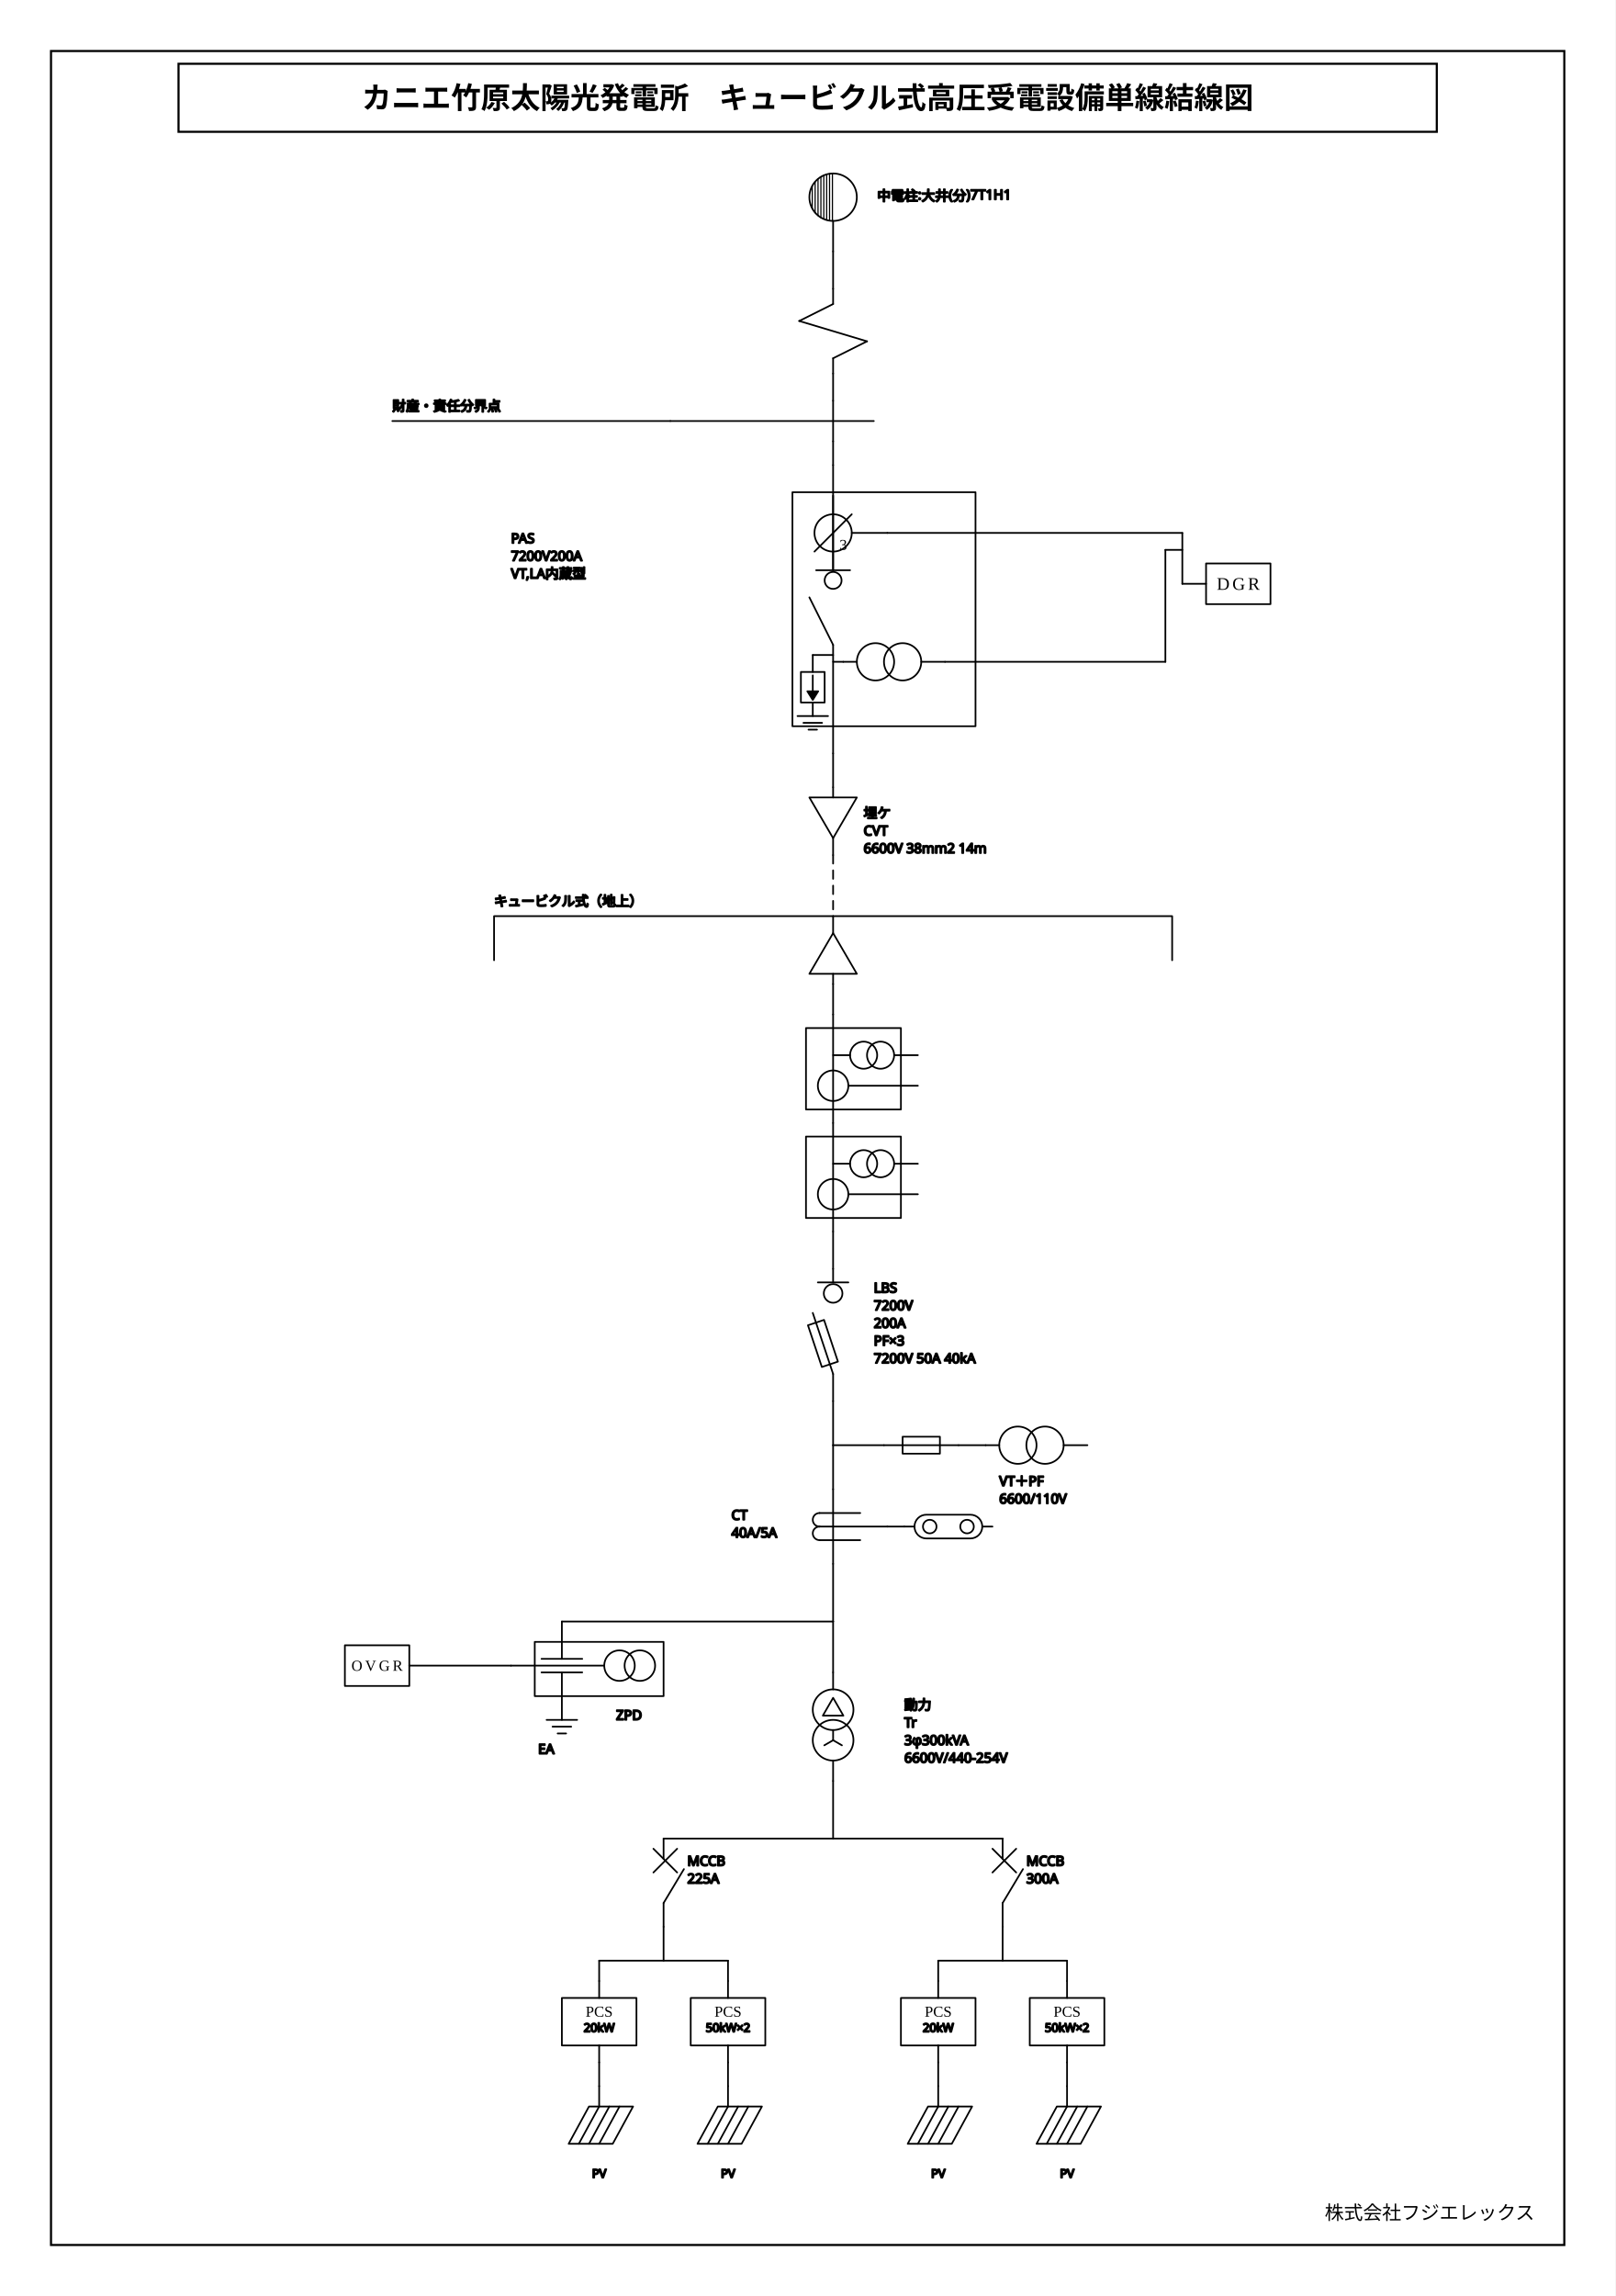
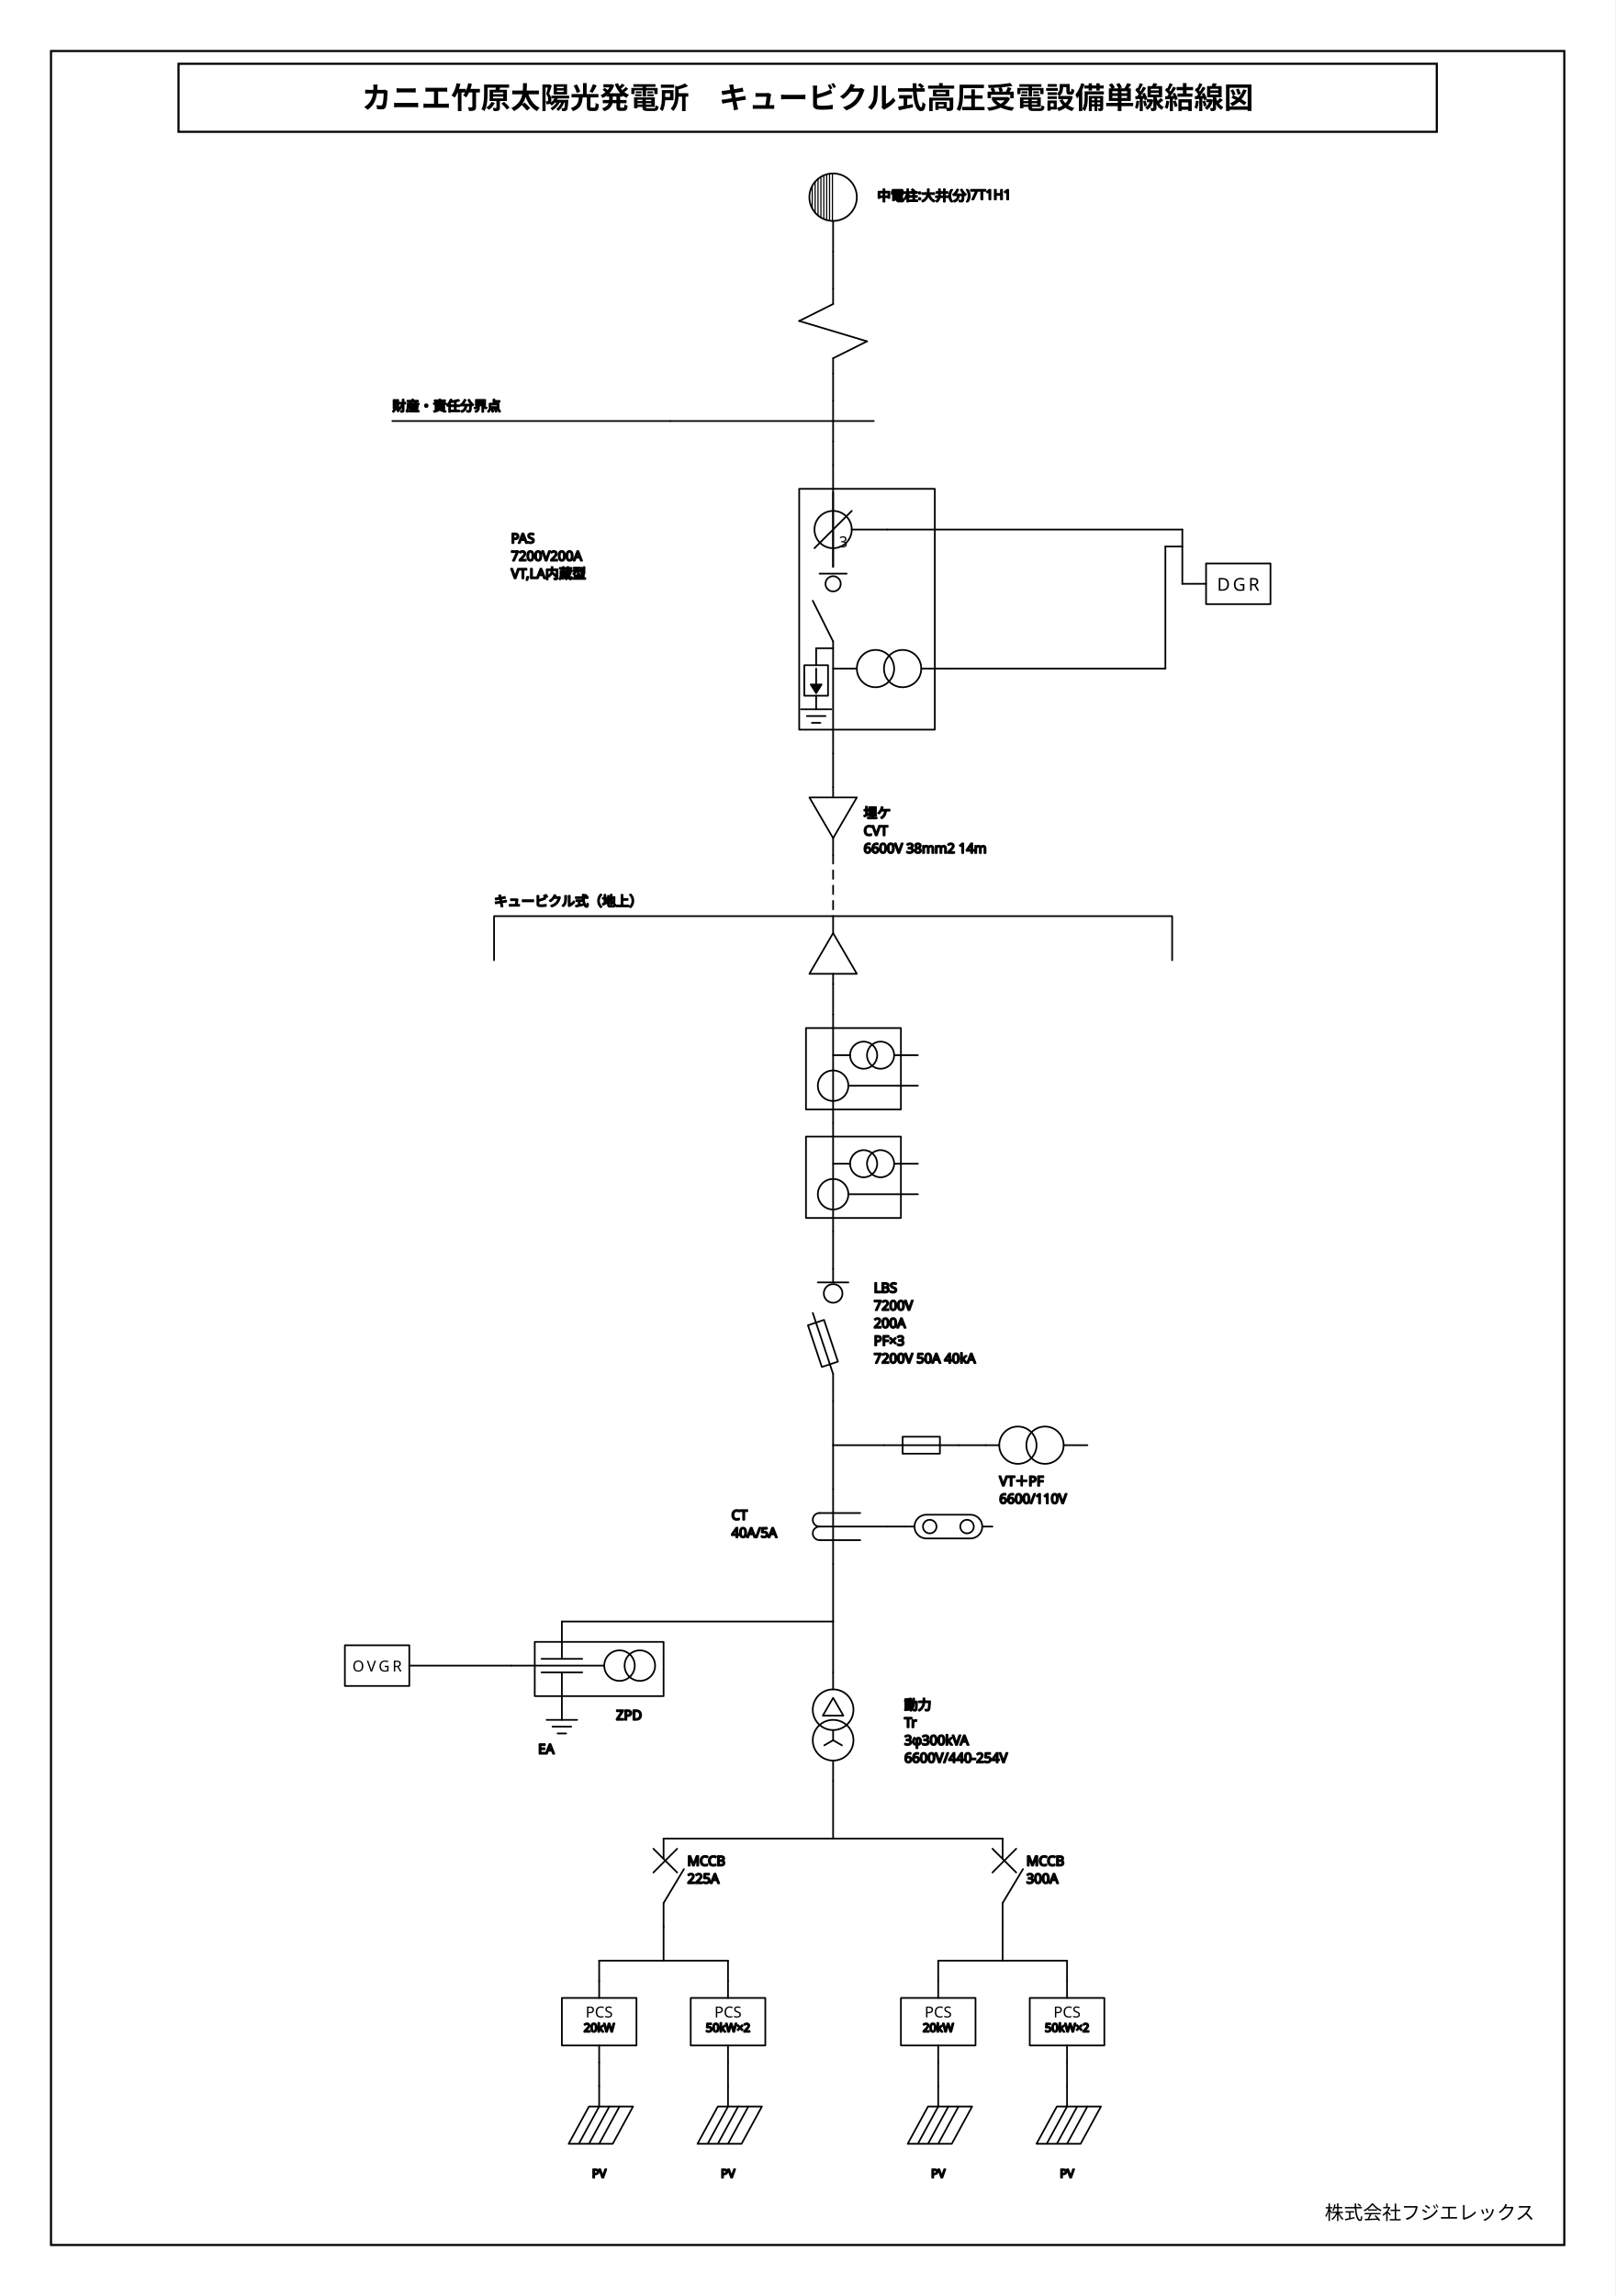
<svg xmlns="http://www.w3.org/2000/svg" viewBox="0 0 760 1080" width="760" height="1080">
  <rect x="0" y="0" width="760" height="1080" fill="#fff" />
  <rect x="24" y="24" width="712" height="1032" fill="none" stroke="#000" stroke-width="1" />
  <rect x="84" y="30" width="592" height="32" fill="none" stroke="#000" stroke-width="1" />
-   <text x="380" y="51" font-size="14" font-weight="700" text-anchor="middle" font-family="IPAGothic, 'IPAゴシック', 'Noto Sans JP', 'Hiragino Kaku Gothic ProN', sans-serif" fill="#000">カニエ竹原太陽光発電所　キュービクル式高圧受電設備単線結線図</text>
-   <text x="722" y="1044" font-size="9" text-anchor="end" font-family="IPAGothic, 'IPAゴシック', 'Noto Sans JP', 'Hiragino Kaku Gothic ProN', sans-serif" fill="#000">株式会社フジエレックス</text>
+   <text x="380" y="51" font-size="14" font-weight="700" text-anchor="middle" font-family="IPAGothic, 'IPAゴシック', 'Noto Sans JP', 'Hiragino Kaku Gothic ProN', 'Yu Gothic', sans-serif" fill="#000">カニエ竹原太陽光発電所　キュービクル式高圧受電設備単線結線図</text>
+   <text x="722" y="1044" font-size="9" text-anchor="end" font-family="IPAGothic, 'IPAゴシック', 'Noto Sans JP', 'Hiragino Kaku Gothic ProN', 'Yu Gothic', sans-serif" fill="#000">株式会社フジエレックス</text>
  <g transform="translate(120.79 65.64) scale(0.7976)">
    <g stroke="#000" fill="none" stroke-linecap="round" stroke-linejoin="round">
      <g transform="translate(324 18)">
        <circle cx="16" cy="16" r="14" fill="none" stroke-width="1" />
        <line x1="3.7" y1="9.313" x2="3.7" y2="22.687" stroke-width="0.7" />
        <line x1="5.4" y1="6.855" x2="5.4" y2="25.145" stroke-width="0.7" />
        <line x1="7.1" y1="5.193" x2="7.1" y2="26.807" stroke-width="0.7" />
        <line x1="8.8" y1="3.993" x2="8.8" y2="28.007" stroke-width="0.7" />
        <line x1="10.5" y1="3.126" x2="10.5" y2="28.874" stroke-width="0.7" />
        <line x1="12.2" y1="2.526" x2="12.2" y2="29.474" stroke-width="0.7" />
        <line x1="13.9" y1="2.158" x2="13.9" y2="29.842" stroke-width="0.7" />
        <line x1="15.6" y1="2.006" x2="15.6" y2="29.994" stroke-width="0.7" />
        <line x1="16" y1="30" x2="16" y2="48" stroke-width="1" />
      </g>
-       <text x="366" y="36" font-size="8" text-anchor="start" font-family="IPAGothic, 'IPAゴシック', 'Noto Sans JP', 'Hiragino Kaku Gothic ProN', sans-serif" fill="#000">
+       <text x="366" y="36" font-size="8" text-anchor="start" font-family="IPAGothic, 'IPAゴシック', 'Noto Sans JP', 'Hiragino Kaku Gothic ProN', 'Yu Gothic', sans-serif" fill="#000">
        <tspan x="366" dy="0">中電柱:大井(分)7T1H1</tspan>
      </text>
      <line x1="340" y1="66" x2="340" y2="88" stroke="#000" stroke-width="1" />
      <g transform="translate(316 88)">
        <line x1="24" y1="0" x2="24" y2="9" stroke-width="1" />
        <line x1="24" y1="9" x2="4" y2="19" stroke-width="1" />
        <line x1="4" y1="19" x2="44" y2="31" stroke-width="1" />
        <line x1="44" y1="31" x2="24" y2="41" stroke-width="1" />
        <line x1="24" y1="41" x2="24" y2="50" stroke-width="1" />
      </g>
      <line x1="340" y1="138" x2="340" y2="154" stroke="#000" stroke-width="1" />
      <g transform="translate(244 154)">
        <line x1="96" y1="0" x2="96" y2="24" stroke-width="1" />
        <line x1="0" y1="12" x2="120" y2="12" stroke-width="1" />
      </g>
      <line x1="80" y1="166" x2="244" y2="166" stroke="#000" stroke-width="1" />
-       <text x="80" y="160" font-size="8" text-anchor="start" font-family="IPAGothic, 'IPAゴシック', 'Noto Sans JP', 'Hiragino Kaku Gothic ProN', sans-serif" fill="#000">
+       <text x="80" y="160" font-size="8" text-anchor="start" font-family="IPAGothic, 'IPAゴシック', 'Noto Sans JP', 'Hiragino Kaku Gothic ProN', 'Yu Gothic', sans-serif" fill="#000">
        <tspan x="80" dy="0">財産・責任分界点</tspan>
      </text>
      <line x1="340" y1="178" x2="340" y2="192" stroke="#000" stroke-width="1" />
-       <g transform="translate(306 192)">
-         <line x1="34" y1="0" x2="34" y2="62" stroke-width="1" />
-         <rect x="10" y="16" width="108" height="138" fill="none" stroke-width="1" />
-         <line x1="24" y1="62" x2="44" y2="62" stroke-width="1" />
-         <circle cx="34" cy="68" r="5" fill="none" stroke-width="1" />
-         <line x1="34" y1="106" x2="20" y2="78" stroke-width="1" />
-         <line x1="34" y1="106" x2="34" y2="170" stroke-width="1" />
-       </g>
-       <g transform="translate(320 210)">
+       <g transform="translate(312 192)">
+         <line x1="28" y1="0" x2="28" y2="60" stroke-width="1" />
+         <rect x="8" y="14" width="80" height="142" fill="none" stroke-width="1" />
+         <line x1="20" y1="64" x2="36" y2="64" stroke-width="1" />
+         <circle cx="28" cy="70" r="4.5" fill="none" stroke-width="1" />
+         <line x1="28" y1="104" x2="16" y2="80" stroke-width="1" />
+         <line x1="28" y1="104" x2="28" y2="170" stroke-width="1" />
+       </g>
+       <g transform="translate(320 208)">
        <line x1="20" y1="0" x2="20" y2="44" stroke-width="1" />
        <circle cx="20" cy="22" r="11" fill="none" stroke-width="1" />
        <line x1="9" y1="33" x2="31" y2="11" stroke-width="1" />
-         <text x="26" y="29" font-size="9" text-anchor="middle" dominant-baseline="central" fill="currentColor" stroke="none">3</text>
+         <text x="26" y="29" font-size="9" text-anchor="middle" dominant-baseline="central" font-family="IPAGothic, 'IPAゴシック', 'Noto Sans JP', 'Hiragino Kaku Gothic ProN', 'Yu Gothic', sans-serif" fill="currentColor" stroke="none">3</text>
        <line x1="31" y1="22" x2="52" y2="22" stroke-width="1" />
      </g>
-       <g transform="translate(346 293)">
+       <g transform="translate(346 297)">
        <line x1="0" y1="15" x2="8" y2="15" stroke-width="1" />
        <circle cx="19" cy="15" r="11" fill="none" stroke-width="1" />
        <circle cx="35" cy="15" r="11" fill="none" stroke-width="1" />
        <line x1="46" y1="15" x2="60" y2="15" stroke-width="1" />
      </g>
-       <g transform="translate(308 304)">
+       <g transform="translate(310 300)">
        <line x1="20" y1="0" x2="20" y2="10" stroke-width="1" />
        <rect x="13" y="10" width="14" height="18" fill="none" stroke-width="1" />
        <line x1="20" y1="12" x2="20" y2="23" stroke-width="1" />
        <polygon points="16.8,21.38 20,26.5 23.2,21.38" fill="currentColor" stroke-width="1" />
        <line x1="20" y1="28" x2="20" y2="36" stroke-width="1" />
        <line x1="11" y1="36" x2="29" y2="36" stroke-width="1" />
        <line x1="14.5" y1="40" x2="25.5" y2="40" stroke-width="1" />
        <line x1="17.5" y1="44" x2="22.5" y2="44" stroke-width="1" />
      </g>
-       <line x1="340" y1="308" x2="346" y2="308" stroke="#000" stroke-width="1" />
-       <line x1="340" y1="304" x2="328" y2="304" stroke="#000" stroke-width="1" />
-       <text x="150" y="238" font-size="8" text-anchor="start" font-family="IPAGothic, 'IPAゴシック', 'Noto Sans JP', 'Hiragino Kaku Gothic ProN', sans-serif" fill="#000">
+       <line x1="340" y1="312" x2="346" y2="312" stroke="#000" stroke-width="1" />
+       <line x1="340" y1="300" x2="330" y2="300" stroke="#000" stroke-width="1" />
+       <text x="150" y="238" font-size="8" text-anchor="start" font-family="IPAGothic, 'IPAゴシック', 'Noto Sans JP', 'Hiragino Kaku Gothic ProN', 'Yu Gothic', sans-serif" fill="#000">
        <tspan x="150" dy="0">PAS</tspan>
        <tspan x="150" dy="10.4">7200V200A</tspan>
        <tspan x="150" dy="10.4">VT,LA内蔵型</tspan>
      </text>
      <g transform="translate(560 250)">
        <rect x="0" y="0" width="38" height="24" fill="none" stroke-width="1" />
-         <text x="19" y="12" font-size="10.5" text-anchor="middle" dominant-baseline="central" letter-spacing="1.6" fill="currentColor" stroke="none">DGR</text>
-       </g>
-       <line x1="372" y1="232" x2="546" y2="232" stroke="#000" stroke-width="1" />
-       <line x1="546" y1="232" x2="546" y2="262" stroke="#000" stroke-width="1" />
+         <text x="19" y="12" font-size="10.5" text-anchor="middle" dominant-baseline="central" font-family="IPAGothic, 'IPAゴシック', 'Noto Sans JP', 'Hiragino Kaku Gothic ProN', 'Yu Gothic', sans-serif" letter-spacing="1.6" fill="currentColor" stroke="none">DGR</text>
+       </g>
+       <line x1="372" y1="230" x2="546" y2="230" stroke="#000" stroke-width="1" />
+       <line x1="546" y1="230" x2="546" y2="262" stroke="#000" stroke-width="1" />
      <line x1="546" y1="262" x2="560" y2="262" stroke="#000" stroke-width="1" />
-       <line x1="406" y1="308" x2="536" y2="308" stroke="#000" stroke-width="1" />
-       <line x1="536" y1="308" x2="536" y2="242" stroke="#000" stroke-width="1" />
-       <line x1="536" y1="242" x2="546" y2="242" stroke="#000" stroke-width="1" />
+       <line x1="406" y1="312" x2="536" y2="312" stroke="#000" stroke-width="1" />
+       <line x1="536" y1="312" x2="536" y2="240" stroke="#000" stroke-width="1" />
+       <line x1="536" y1="240" x2="546" y2="240" stroke="#000" stroke-width="1" />
      <line x1="340" y1="362" x2="340" y2="382" stroke="#000" stroke-width="1" />
      <g transform="translate(320 382)">
        <line x1="20" y1="0" x2="20" y2="6" stroke-width="1" />
        <polygon points="6,6 34,6 20,30" fill="none" stroke-width="1" />
        <line x1="20" y1="30" x2="20" y2="40" stroke-width="1" />
      </g>
-       <text x="358" y="400" font-size="8" text-anchor="start" font-family="IPAGothic, 'IPAゴシック', 'Noto Sans JP', 'Hiragino Kaku Gothic ProN', sans-serif" fill="#000">
+       <text x="358" y="400" font-size="8" text-anchor="start" font-family="IPAGothic, 'IPAゴシック', 'Noto Sans JP', 'Hiragino Kaku Gothic ProN', 'Yu Gothic', sans-serif" fill="#000">
        <tspan x="358" dy="0">埋ケ</tspan>
        <tspan x="358" dy="10.4">CVT</tspan>
        <tspan x="358" dy="10.4">6600V 38mm2 14m</tspan>
      </text>
      <line x1="340" y1="422" x2="340" y2="458" stroke="#000" stroke-width="1" stroke-dasharray="5 4" />
      <path d="M 140 458 L 540 458 M 140 458 L 140 484 M 540 458 L 540 484" stroke="#000" stroke-width="1" fill="none" />
-       <text x="140" y="452" font-size="8" text-anchor="start" font-family="IPAGothic, 'IPAゴシック', 'Noto Sans JP', 'Hiragino Kaku Gothic ProN', sans-serif" fill="#000">
+       <text x="140" y="452" font-size="8" text-anchor="start" font-family="IPAGothic, 'IPAゴシック', 'Noto Sans JP', 'Hiragino Kaku Gothic ProN', 'Yu Gothic', sans-serif" fill="#000">
        <tspan x="140" dy="0">キュービクル式（地上）</tspan>
      </text>
      <g transform="translate(320 458) rotate(180 20 20)">
        <line x1="20" y1="0" x2="20" y2="6" stroke-width="1" />
        <polygon points="6,6 34,6 20,30" fill="none" stroke-width="1" />
        <line x1="20" y1="30" x2="20" y2="40" stroke-width="1" />
      </g>
      <line x1="340" y1="498" x2="340" y2="516" stroke="#000" stroke-width="1" />
      <g transform="translate(318 516)">
        <line x1="22" y1="0" x2="22" y2="64" stroke-width="1" />
        <rect x="6" y="8" width="56" height="48" fill="none" stroke-width="1" />
        <line x1="22" y1="24" x2="32" y2="24" stroke-width="1" />
        <circle cx="40" cy="24" r="8" fill="none" stroke-width="1" />
        <circle cx="50" cy="24" r="8" fill="none" stroke-width="1" />
        <line x1="58" y1="24" x2="72" y2="24" stroke-width="1" />
        <circle cx="22" cy="42" r="9" fill="none" stroke-width="1" />
        <line x1="31" y1="42" x2="72" y2="42" stroke-width="1" />
      </g>
      <g transform="translate(318 580)">
        <line x1="22" y1="0" x2="22" y2="64" stroke-width="1" />
        <rect x="6" y="8" width="56" height="48" fill="none" stroke-width="1" />
        <line x1="22" y1="24" x2="32" y2="24" stroke-width="1" />
        <circle cx="40" cy="24" r="8" fill="none" stroke-width="1" />
        <circle cx="50" cy="24" r="8" fill="none" stroke-width="1" />
        <line x1="58" y1="24" x2="72" y2="24" stroke-width="1" />
        <circle cx="22" cy="42" r="9" fill="none" stroke-width="1" />
        <line x1="31" y1="42" x2="72" y2="42" stroke-width="1" />
      </g>
      <line x1="340" y1="644" x2="340" y2="666" stroke="#000" stroke-width="1" />
      <g transform="translate(316 666)">
        <line x1="24" y1="0" x2="24" y2="8" stroke-width="1" />
        <line x1="15" y1="8" x2="33" y2="8" stroke-width="1" />
        <circle cx="24" cy="14.5" r="5.5" fill="none" stroke-width="1" />
        <line x1="24" y1="62" x2="12" y2="26" stroke-width="1" />
        <polygon points="26.843,54.719 18.643,30.119 9.157,33.281 17.357,57.881" fill="none" stroke-width="1" />
        <line x1="24" y1="62" x2="24" y2="78" stroke-width="1" />
      </g>
-       <text x="364" y="680" font-size="8" text-anchor="start" font-family="IPAGothic, 'IPAゴシック', 'Noto Sans JP', 'Hiragino Kaku Gothic ProN', sans-serif" fill="#000">
+       <text x="364" y="680" font-size="8" text-anchor="start" font-family="IPAGothic, 'IPAゴシック', 'Noto Sans JP', 'Hiragino Kaku Gothic ProN', 'Yu Gothic', sans-serif" fill="#000">
        <tspan x="364" dy="0">LBS</tspan>
        <tspan x="364" dy="10.4">7200V</tspan>
        <tspan x="364" dy="10.4">200A</tspan>
        <tspan x="364" dy="10.4">PF×3</tspan>
        <tspan x="364" dy="10.4">7200V 50A 40kA</tspan>
      </text>
      <line x1="340" y1="744" x2="340" y2="770" stroke="#000" stroke-width="1" />
      <g transform="translate(372 748) rotate(-90 20 22)">
        <line x1="20" y1="0" x2="20" y2="44" stroke-width="1" />
        <rect x="15" y="11" width="10" height="22" fill="none" stroke-width="1" />
      </g>
      <g transform="translate(430 755)">
        <line x1="0" y1="15" x2="8" y2="15" stroke-width="1" />
        <circle cx="19" cy="15" r="11" fill="none" stroke-width="1" />
        <circle cx="35" cy="15" r="11" fill="none" stroke-width="1" />
        <line x1="46" y1="15" x2="60" y2="15" stroke-width="1" />
      </g>
      <line x1="340" y1="770" x2="370" y2="770" stroke="#000" stroke-width="1" />
      <line x1="414" y1="770" x2="430" y2="770" stroke="#000" stroke-width="1" />
-       <text x="438" y="794" font-size="8" text-anchor="start" font-family="IPAGothic, 'IPAゴシック', 'Noto Sans JP', 'Hiragino Kaku Gothic ProN', sans-serif" fill="#000">
+       <text x="438" y="794" font-size="8" text-anchor="start" font-family="IPAGothic, 'IPAゴシック', 'Noto Sans JP', 'Hiragino Kaku Gothic ProN', 'Yu Gothic', sans-serif" fill="#000">
        <tspan x="438" dy="0">VT＋PF</tspan>
        <tspan x="438" dy="10.4">6600/110V</tspan>
      </text>
      <line x1="340" y1="770" x2="340" y2="796" stroke="#000" stroke-width="1" />
      <g transform="translate(316 796)">
        <line x1="24" y1="0" x2="24" y2="44" stroke-width="1" />
        <line x1="16" y1="14" x2="40" y2="14" stroke-width="1" />
        <line x1="16" y1="30" x2="40" y2="30" stroke-width="1" />
        <line x1="16" y1="22" x2="56" y2="22" stroke-width="1" />
        <path d="M 16 14 A 4 4 0 0 0 16 22" fill="none" stroke-width="1" />
        <path d="M 16 22 A 4 4 0 0 0 16 30" fill="none" stroke-width="1" />
      </g>
-       <text x="280" y="814" font-size="8" text-anchor="start" font-family="IPAGothic, 'IPAゴシック', 'Noto Sans JP', 'Hiragino Kaku Gothic ProN', sans-serif" fill="#000">
+       <text x="280" y="814" font-size="8" text-anchor="start" font-family="IPAGothic, 'IPAゴシック', 'Noto Sans JP', 'Hiragino Kaku Gothic ProN', 'Yu Gothic', sans-serif" fill="#000">
        <tspan x="280" dy="0">CT</tspan>
        <tspan x="280" dy="10.4">40A/5A</tspan>
      </text>
      <g transform="translate(382 807)">
        <line x1="0" y1="11" x2="6" y2="11" stroke-width="1" />
        <rect x="6" y="4" width="40" height="14" rx="7" fill="none" stroke-width="1" />
        <circle cx="15" cy="11" r="4" fill="none" stroke-width="1" />
        <circle cx="37" cy="11" r="4" fill="none" stroke-width="1" />
        <line x1="46" y1="11" x2="52" y2="11" stroke-width="1" />
      </g>
      <line x1="372" y1="818" x2="382" y2="818" stroke="#000" stroke-width="1" />
      <line x1="340" y1="840" x2="340" y2="874" stroke="#000" stroke-width="1" />
      <g transform="translate(150 874)">
        <line x1="30" y1="0" x2="30" y2="22" stroke-width="1" />
        <rect x="14" y="12" width="76" height="32" fill="none" stroke-width="1" />
        <line x1="18" y1="22" x2="42" y2="22" stroke-width="1" />
        <line x1="18" y1="30" x2="42" y2="30" stroke-width="1" />
        <line x1="30" y1="30" x2="30" y2="58" stroke-width="1" />
        <line x1="21" y1="58" x2="39" y2="58" stroke-width="1" />
        <line x1="24.5" y1="62" x2="35.5" y2="62" stroke-width="1" />
        <line x1="27.5" y1="66" x2="32.5" y2="66" stroke-width="1" />
        <line x1="0" y1="26" x2="55" y2="26" stroke-width="1" />
        <circle cx="64" cy="26" r="9" fill="none" stroke-width="1" />
        <circle cx="76" cy="26" r="9" fill="none" stroke-width="1" />
      </g>
      <line x1="180" y1="874" x2="340" y2="874" stroke="#000" stroke-width="1" />
-       <text x="212" y="932" font-size="8" text-anchor="start" font-family="IPAGothic, 'IPAゴシック', 'Noto Sans JP', 'Hiragino Kaku Gothic ProN', sans-serif" fill="#000">
+       <text x="212" y="932" font-size="8" text-anchor="start" font-family="IPAGothic, 'IPAゴシック', 'Noto Sans JP', 'Hiragino Kaku Gothic ProN', 'Yu Gothic', sans-serif" fill="#000">
        <tspan x="212" dy="0">ZPD</tspan>
      </text>
-       <text x="166" y="952" font-size="8" text-anchor="start" font-family="IPAGothic, 'IPAゴシック', 'Noto Sans JP', 'Hiragino Kaku Gothic ProN', sans-serif" fill="#000">
+       <text x="166" y="952" font-size="8" text-anchor="start" font-family="IPAGothic, 'IPAゴシック', 'Noto Sans JP', 'Hiragino Kaku Gothic ProN', 'Yu Gothic', sans-serif" fill="#000">
        <tspan x="166" dy="0">EA</tspan>
      </text>
      <g transform="translate(52 888)">
        <rect x="0" y="0" width="38" height="24" fill="none" stroke-width="1" />
-         <text x="19" y="12" font-size="9" text-anchor="middle" dominant-baseline="central" letter-spacing="1.6" fill="currentColor" stroke="none">OVGR</text>
+         <text x="19" y="12" font-size="9" text-anchor="middle" dominant-baseline="central" font-family="IPAGothic, 'IPAゴシック', 'Noto Sans JP', 'Hiragino Kaku Gothic ProN', 'Yu Gothic', sans-serif" letter-spacing="1.6" fill="currentColor" stroke="none">OVGR</text>
      </g>
      <line x1="90" y1="900" x2="150" y2="900" stroke="#000" stroke-width="1" />
      <line x1="340" y1="874" x2="340" y2="904" stroke="#000" stroke-width="1" />
      <g transform="translate(316 904)">
        <line x1="24" y1="0" x2="24" y2="10" stroke-width="1" />
        <circle cx="24" cy="22" r="12" fill="none" stroke-width="1" />
        <circle cx="24" cy="40" r="12" fill="none" stroke-width="1" />
        <polygon points="24,15 30.062,25.5 17.938,25.5" fill="none" stroke-width="1" />
        <line x1="24" y1="40" x2="24" y2="34" stroke-width="1" />
        <line x1="24" y1="40" x2="29.196" y2="43" stroke-width="1" />
        <line x1="24" y1="40" x2="18.804" y2="43" stroke-width="1" />
        <line x1="24" y1="52" x2="24" y2="64" stroke-width="1" />
      </g>
-       <text x="382" y="926" font-size="8" text-anchor="start" font-family="IPAGothic, 'IPAゴシック', 'Noto Sans JP', 'Hiragino Kaku Gothic ProN', sans-serif" fill="#000">
+       <text x="382" y="926" font-size="8" text-anchor="start" font-family="IPAGothic, 'IPAゴシック', 'Noto Sans JP', 'Hiragino Kaku Gothic ProN', 'Yu Gothic', sans-serif" fill="#000">
        <tspan x="382" dy="0">動力</tspan>
        <tspan x="382" dy="10.4">Tr</tspan>
        <tspan x="382" dy="10.4">3φ300kVA</tspan>
        <tspan x="382" dy="10.4">6600V/440-254V</tspan>
      </text>
      <line x1="340" y1="968" x2="340" y2="1002" stroke="#000" stroke-width="1" />
      <line x1="240" y1="1002" x2="440" y2="1002" stroke="#000" stroke-width="1" />
      <g transform="translate(224 1002)">
        <line x1="16" y1="0" x2="16" y2="12" stroke-width="1" />
        <line x1="10" y1="6" x2="24" y2="20" stroke-width="1" />
        <line x1="24" y1="6" x2="10" y2="20" stroke-width="1" />
        <line x1="16" y1="38" x2="28" y2="18" stroke-width="1" />
        <line x1="16" y1="38" x2="16" y2="52" stroke-width="1" />
      </g>
-       <text x="254" y="1018" font-size="8" text-anchor="start" font-family="IPAGothic, 'IPAゴシック', 'Noto Sans JP', 'Hiragino Kaku Gothic ProN', sans-serif" fill="#000">
+       <text x="254" y="1018" font-size="8" text-anchor="start" font-family="IPAGothic, 'IPAゴシック', 'Noto Sans JP', 'Hiragino Kaku Gothic ProN', 'Yu Gothic', sans-serif" fill="#000">
        <tspan x="254" dy="0">MCCB</tspan>
        <tspan x="254" dy="10.4">225A</tspan>
      </text>
      <line x1="240" y1="1054" x2="240" y2="1074" stroke="#000" stroke-width="1" />
      <line x1="202" y1="1074" x2="278" y2="1074" stroke="#000" stroke-width="1" />
      <line x1="202" y1="1074" x2="202" y2="1086" stroke="#000" stroke-width="1" />
      <g transform="translate(174 1086)">
        <line x1="28" y1="0" x2="28" y2="10" stroke-width="1" />
        <rect x="6" y="10" width="44" height="28" fill="none" stroke-width="1" />
-         <text x="28" y="18" font-size="9" text-anchor="middle" dominant-baseline="central" fill="currentColor" stroke="none">PCS</text>
+         <text x="28" y="18" font-size="9" text-anchor="middle" dominant-baseline="central" font-family="IPAGothic, 'IPAゴシック', 'Noto Sans JP', 'Hiragino Kaku Gothic ProN', 'Yu Gothic', sans-serif" fill="currentColor" stroke="none">PCS</text>
        <line x1="28" y1="38" x2="28" y2="48" stroke-width="1" />
      </g>
-       <text x="202" y="1116" font-size="7" text-anchor="middle" font-family="IPAGothic, 'IPAゴシック', 'Noto Sans JP', 'Hiragino Kaku Gothic ProN', sans-serif" fill="#000">
+       <text x="202" y="1116" font-size="7" text-anchor="middle" font-family="IPAGothic, 'IPAゴシック', 'Noto Sans JP', 'Hiragino Kaku Gothic ProN', 'Yu Gothic', sans-serif" fill="#000">
        <tspan x="202" dy="0">20kW</tspan>
      </text>
      <line x1="202" y1="1134" x2="202" y2="1148" stroke="#000" stroke-width="1" />
      <g transform="translate(174 1148)">
        <line x1="28" y1="0" x2="28" y2="12" stroke-width="1" />
        <polygon points="10,34 22,12 48,12 36,34" fill="none" stroke-width="1" />
        <line x1="16" y1="34" x2="28" y2="12" stroke-width="1" />
        <line x1="22" y1="34" x2="34" y2="12" stroke-width="1" />
        <line x1="28" y1="34" x2="40" y2="12" stroke-width="1" />
      </g>
-       <text x="202" y="1202" font-size="7" text-anchor="middle" font-family="IPAGothic, 'IPAゴシック', 'Noto Sans JP', 'Hiragino Kaku Gothic ProN', sans-serif" fill="#000">
+       <text x="202" y="1202" font-size="7" text-anchor="middle" font-family="IPAGothic, 'IPAゴシック', 'Noto Sans JP', 'Hiragino Kaku Gothic ProN', 'Yu Gothic', sans-serif" fill="#000">
        <tspan x="202" dy="0">PV</tspan>
      </text>
      <line x1="278" y1="1074" x2="278" y2="1086" stroke="#000" stroke-width="1" />
      <g transform="translate(250 1086)">
        <line x1="28" y1="0" x2="28" y2="10" stroke-width="1" />
        <rect x="6" y="10" width="44" height="28" fill="none" stroke-width="1" />
-         <text x="28" y="18" font-size="9" text-anchor="middle" dominant-baseline="central" fill="currentColor" stroke="none">PCS</text>
+         <text x="28" y="18" font-size="9" text-anchor="middle" dominant-baseline="central" font-family="IPAGothic, 'IPAゴシック', 'Noto Sans JP', 'Hiragino Kaku Gothic ProN', 'Yu Gothic', sans-serif" fill="currentColor" stroke="none">PCS</text>
        <line x1="28" y1="38" x2="28" y2="48" stroke-width="1" />
      </g>
-       <text x="278" y="1116" font-size="7" text-anchor="middle" font-family="IPAGothic, 'IPAゴシック', 'Noto Sans JP', 'Hiragino Kaku Gothic ProN', sans-serif" fill="#000">
+       <text x="278" y="1116" font-size="7" text-anchor="middle" font-family="IPAGothic, 'IPAゴシック', 'Noto Sans JP', 'Hiragino Kaku Gothic ProN', 'Yu Gothic', sans-serif" fill="#000">
        <tspan x="278" dy="0">50kW×2</tspan>
      </text>
      <line x1="278" y1="1134" x2="278" y2="1148" stroke="#000" stroke-width="1" />
      <g transform="translate(250 1148)">
        <line x1="28" y1="0" x2="28" y2="12" stroke-width="1" />
        <polygon points="10,34 22,12 48,12 36,34" fill="none" stroke-width="1" />
        <line x1="16" y1="34" x2="28" y2="12" stroke-width="1" />
        <line x1="22" y1="34" x2="34" y2="12" stroke-width="1" />
        <line x1="28" y1="34" x2="40" y2="12" stroke-width="1" />
      </g>
-       <text x="278" y="1202" font-size="7" text-anchor="middle" font-family="IPAGothic, 'IPAゴシック', 'Noto Sans JP', 'Hiragino Kaku Gothic ProN', sans-serif" fill="#000">
+       <text x="278" y="1202" font-size="7" text-anchor="middle" font-family="IPAGothic, 'IPAゴシック', 'Noto Sans JP', 'Hiragino Kaku Gothic ProN', 'Yu Gothic', sans-serif" fill="#000">
        <tspan x="278" dy="0">PV</tspan>
      </text>
      <g transform="translate(424 1002)">
        <line x1="16" y1="0" x2="16" y2="12" stroke-width="1" />
        <line x1="10" y1="6" x2="24" y2="20" stroke-width="1" />
        <line x1="24" y1="6" x2="10" y2="20" stroke-width="1" />
        <line x1="16" y1="38" x2="28" y2="18" stroke-width="1" />
        <line x1="16" y1="38" x2="16" y2="52" stroke-width="1" />
      </g>
-       <text x="454" y="1018" font-size="8" text-anchor="start" font-family="IPAGothic, 'IPAゴシック', 'Noto Sans JP', 'Hiragino Kaku Gothic ProN', sans-serif" fill="#000">
+       <text x="454" y="1018" font-size="8" text-anchor="start" font-family="IPAGothic, 'IPAゴシック', 'Noto Sans JP', 'Hiragino Kaku Gothic ProN', 'Yu Gothic', sans-serif" fill="#000">
        <tspan x="454" dy="0">MCCB</tspan>
        <tspan x="454" dy="10.4">300A</tspan>
      </text>
      <line x1="440" y1="1054" x2="440" y2="1074" stroke="#000" stroke-width="1" />
      <line x1="402" y1="1074" x2="478" y2="1074" stroke="#000" stroke-width="1" />
      <line x1="402" y1="1074" x2="402" y2="1086" stroke="#000" stroke-width="1" />
      <g transform="translate(374 1086)">
        <line x1="28" y1="0" x2="28" y2="10" stroke-width="1" />
        <rect x="6" y="10" width="44" height="28" fill="none" stroke-width="1" />
-         <text x="28" y="18" font-size="9" text-anchor="middle" dominant-baseline="central" fill="currentColor" stroke="none">PCS</text>
+         <text x="28" y="18" font-size="9" text-anchor="middle" dominant-baseline="central" font-family="IPAGothic, 'IPAゴシック', 'Noto Sans JP', 'Hiragino Kaku Gothic ProN', 'Yu Gothic', sans-serif" fill="currentColor" stroke="none">PCS</text>
        <line x1="28" y1="38" x2="28" y2="48" stroke-width="1" />
      </g>
-       <text x="402" y="1116" font-size="7" text-anchor="middle" font-family="IPAGothic, 'IPAゴシック', 'Noto Sans JP', 'Hiragino Kaku Gothic ProN', sans-serif" fill="#000">
+       <text x="402" y="1116" font-size="7" text-anchor="middle" font-family="IPAGothic, 'IPAゴシック', 'Noto Sans JP', 'Hiragino Kaku Gothic ProN', 'Yu Gothic', sans-serif" fill="#000">
        <tspan x="402" dy="0">20kW</tspan>
      </text>
      <line x1="402" y1="1134" x2="402" y2="1148" stroke="#000" stroke-width="1" />
      <g transform="translate(374 1148)">
        <line x1="28" y1="0" x2="28" y2="12" stroke-width="1" />
        <polygon points="10,34 22,12 48,12 36,34" fill="none" stroke-width="1" />
        <line x1="16" y1="34" x2="28" y2="12" stroke-width="1" />
        <line x1="22" y1="34" x2="34" y2="12" stroke-width="1" />
        <line x1="28" y1="34" x2="40" y2="12" stroke-width="1" />
      </g>
-       <text x="402" y="1202" font-size="7" text-anchor="middle" font-family="IPAGothic, 'IPAゴシック', 'Noto Sans JP', 'Hiragino Kaku Gothic ProN', sans-serif" fill="#000">
+       <text x="402" y="1202" font-size="7" text-anchor="middle" font-family="IPAGothic, 'IPAゴシック', 'Noto Sans JP', 'Hiragino Kaku Gothic ProN', 'Yu Gothic', sans-serif" fill="#000">
        <tspan x="402" dy="0">PV</tspan>
      </text>
      <line x1="478" y1="1074" x2="478" y2="1086" stroke="#000" stroke-width="1" />
      <g transform="translate(450 1086)">
        <line x1="28" y1="0" x2="28" y2="10" stroke-width="1" />
        <rect x="6" y="10" width="44" height="28" fill="none" stroke-width="1" />
-         <text x="28" y="18" font-size="9" text-anchor="middle" dominant-baseline="central" fill="currentColor" stroke="none">PCS</text>
+         <text x="28" y="18" font-size="9" text-anchor="middle" dominant-baseline="central" font-family="IPAGothic, 'IPAゴシック', 'Noto Sans JP', 'Hiragino Kaku Gothic ProN', 'Yu Gothic', sans-serif" fill="currentColor" stroke="none">PCS</text>
        <line x1="28" y1="38" x2="28" y2="48" stroke-width="1" />
      </g>
-       <text x="478" y="1116" font-size="7" text-anchor="middle" font-family="IPAGothic, 'IPAゴシック', 'Noto Sans JP', 'Hiragino Kaku Gothic ProN', sans-serif" fill="#000">
+       <text x="478" y="1116" font-size="7" text-anchor="middle" font-family="IPAGothic, 'IPAゴシック', 'Noto Sans JP', 'Hiragino Kaku Gothic ProN', 'Yu Gothic', sans-serif" fill="#000">
        <tspan x="478" dy="0">50kW×2</tspan>
      </text>
      <line x1="478" y1="1134" x2="478" y2="1148" stroke="#000" stroke-width="1" />
      <g transform="translate(450 1148)">
        <line x1="28" y1="0" x2="28" y2="12" stroke-width="1" />
        <polygon points="10,34 22,12 48,12 36,34" fill="none" stroke-width="1" />
        <line x1="16" y1="34" x2="28" y2="12" stroke-width="1" />
        <line x1="22" y1="34" x2="34" y2="12" stroke-width="1" />
        <line x1="28" y1="34" x2="40" y2="12" stroke-width="1" />
      </g>
-       <text x="478" y="1202" font-size="7" text-anchor="middle" font-family="IPAGothic, 'IPAゴシック', 'Noto Sans JP', 'Hiragino Kaku Gothic ProN', sans-serif" fill="#000">
+       <text x="478" y="1202" font-size="7" text-anchor="middle" font-family="IPAGothic, 'IPAゴシック', 'Noto Sans JP', 'Hiragino Kaku Gothic ProN', 'Yu Gothic', sans-serif" fill="#000">
        <tspan x="478" dy="0">PV</tspan>
      </text>
    </g>
  </g>
</svg>
